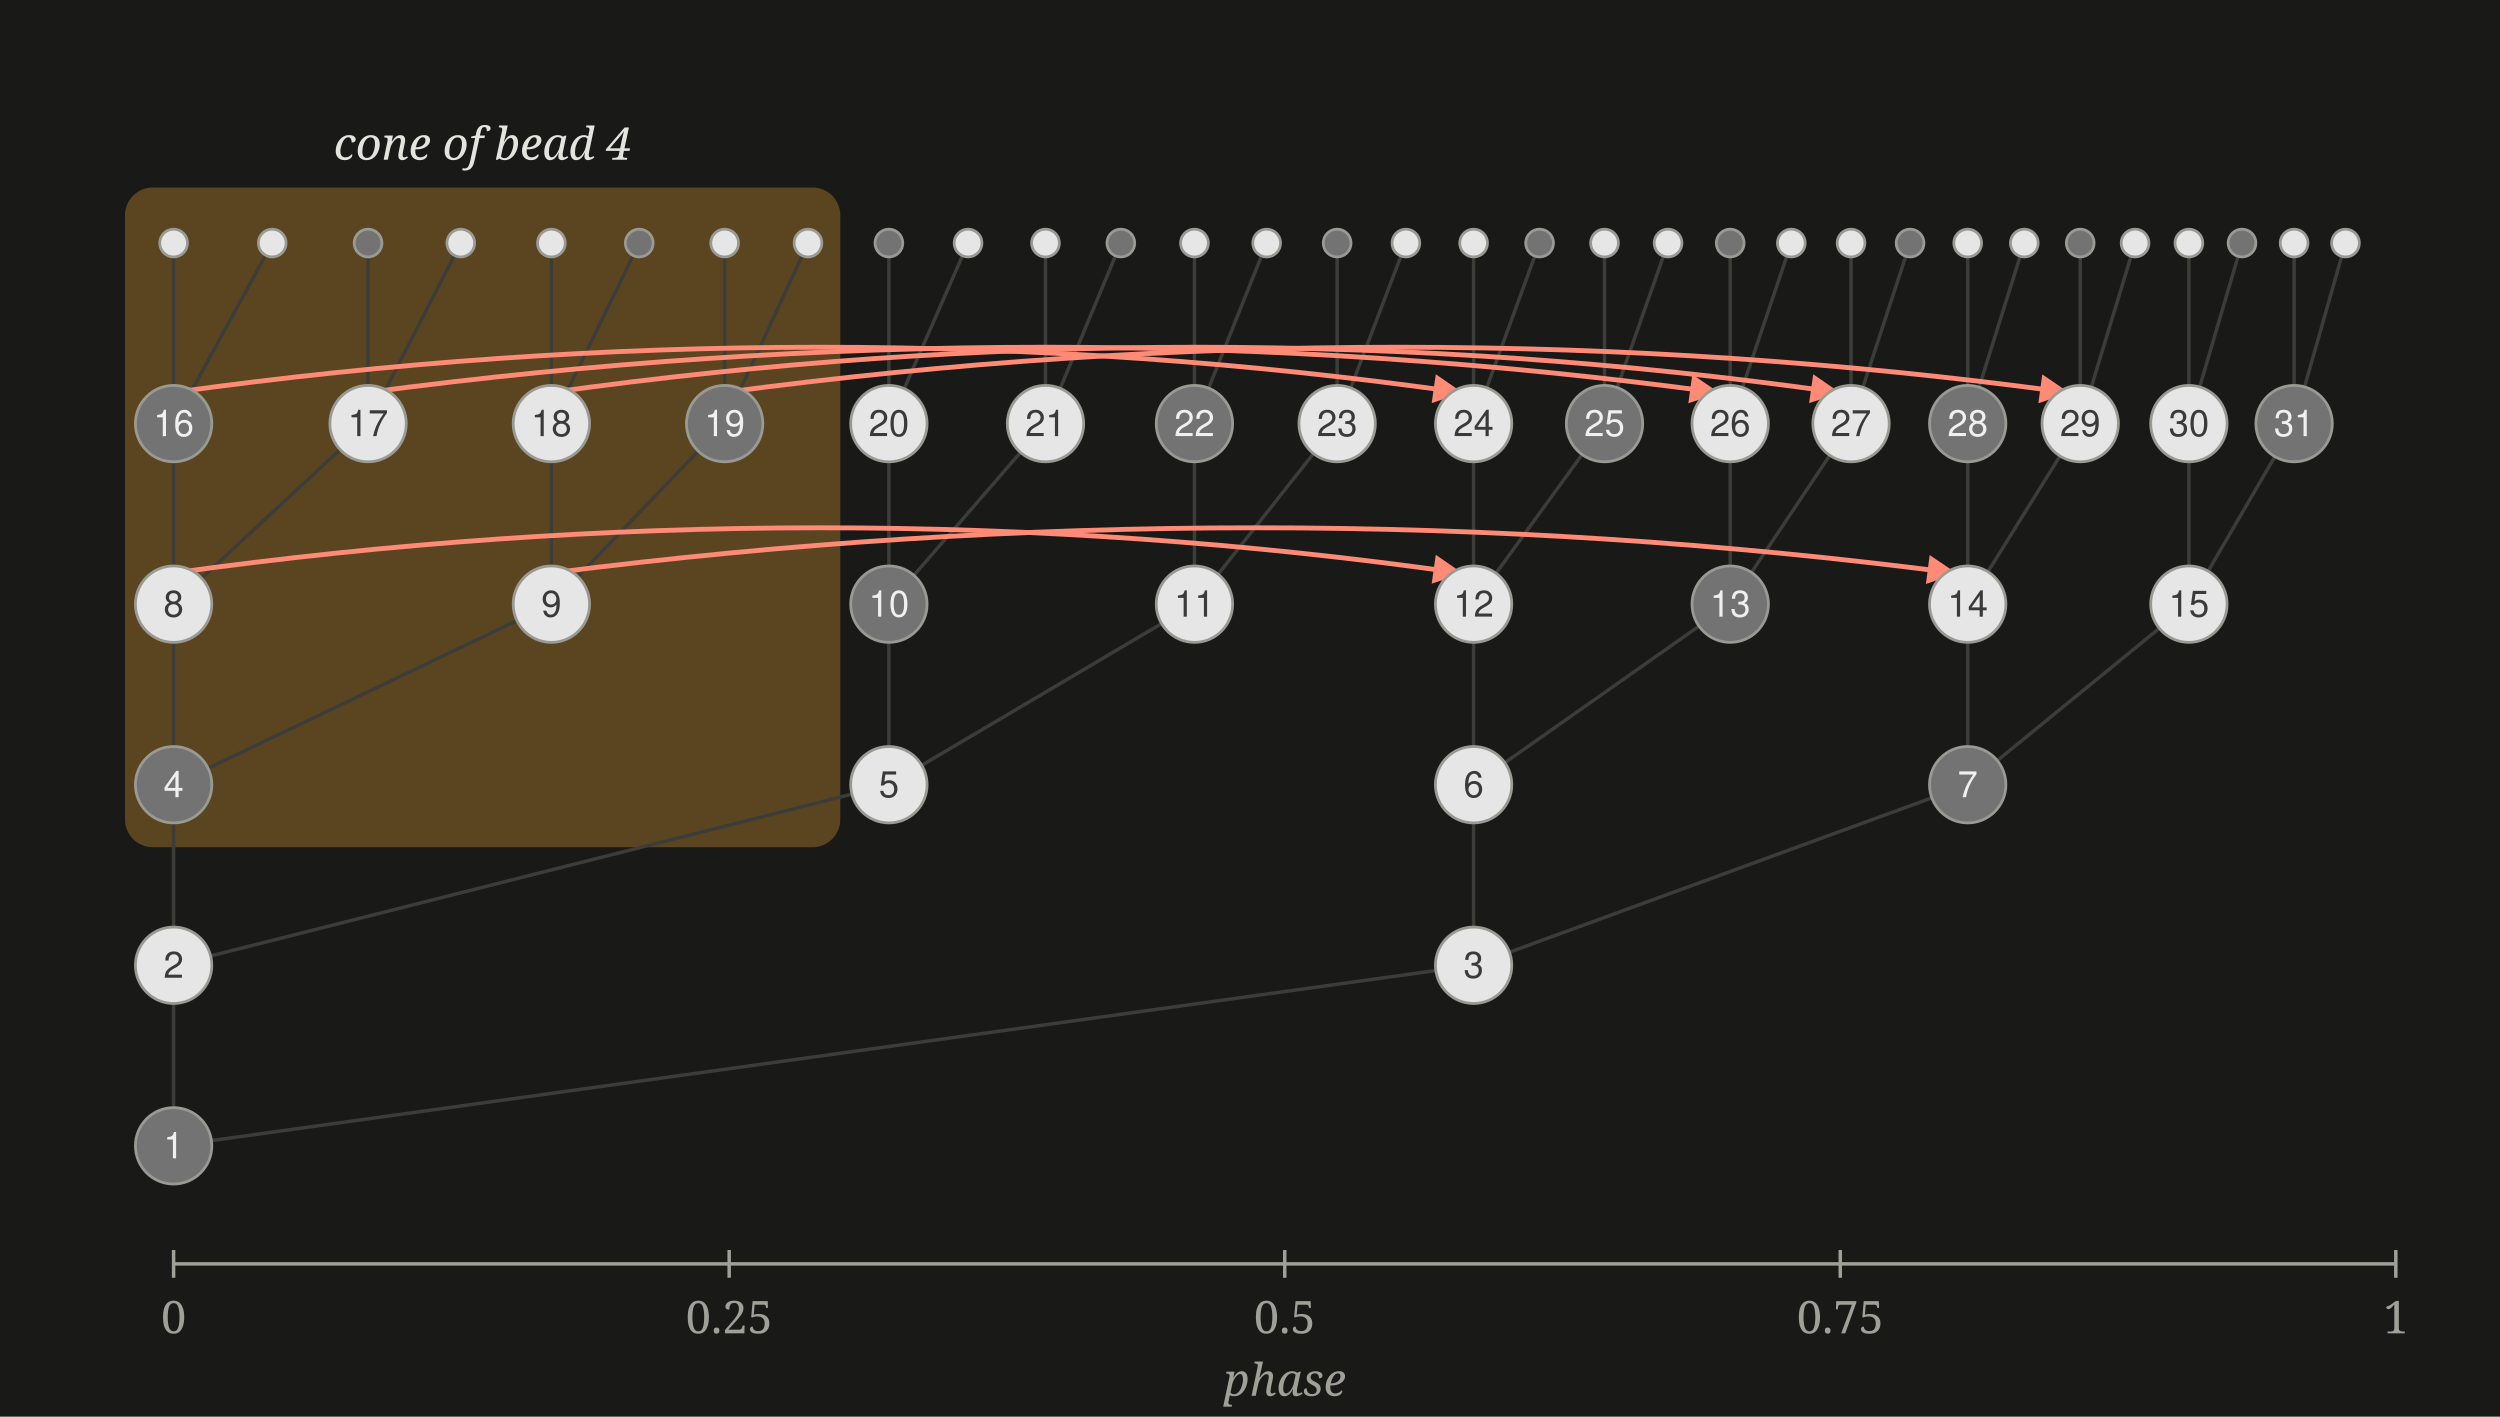
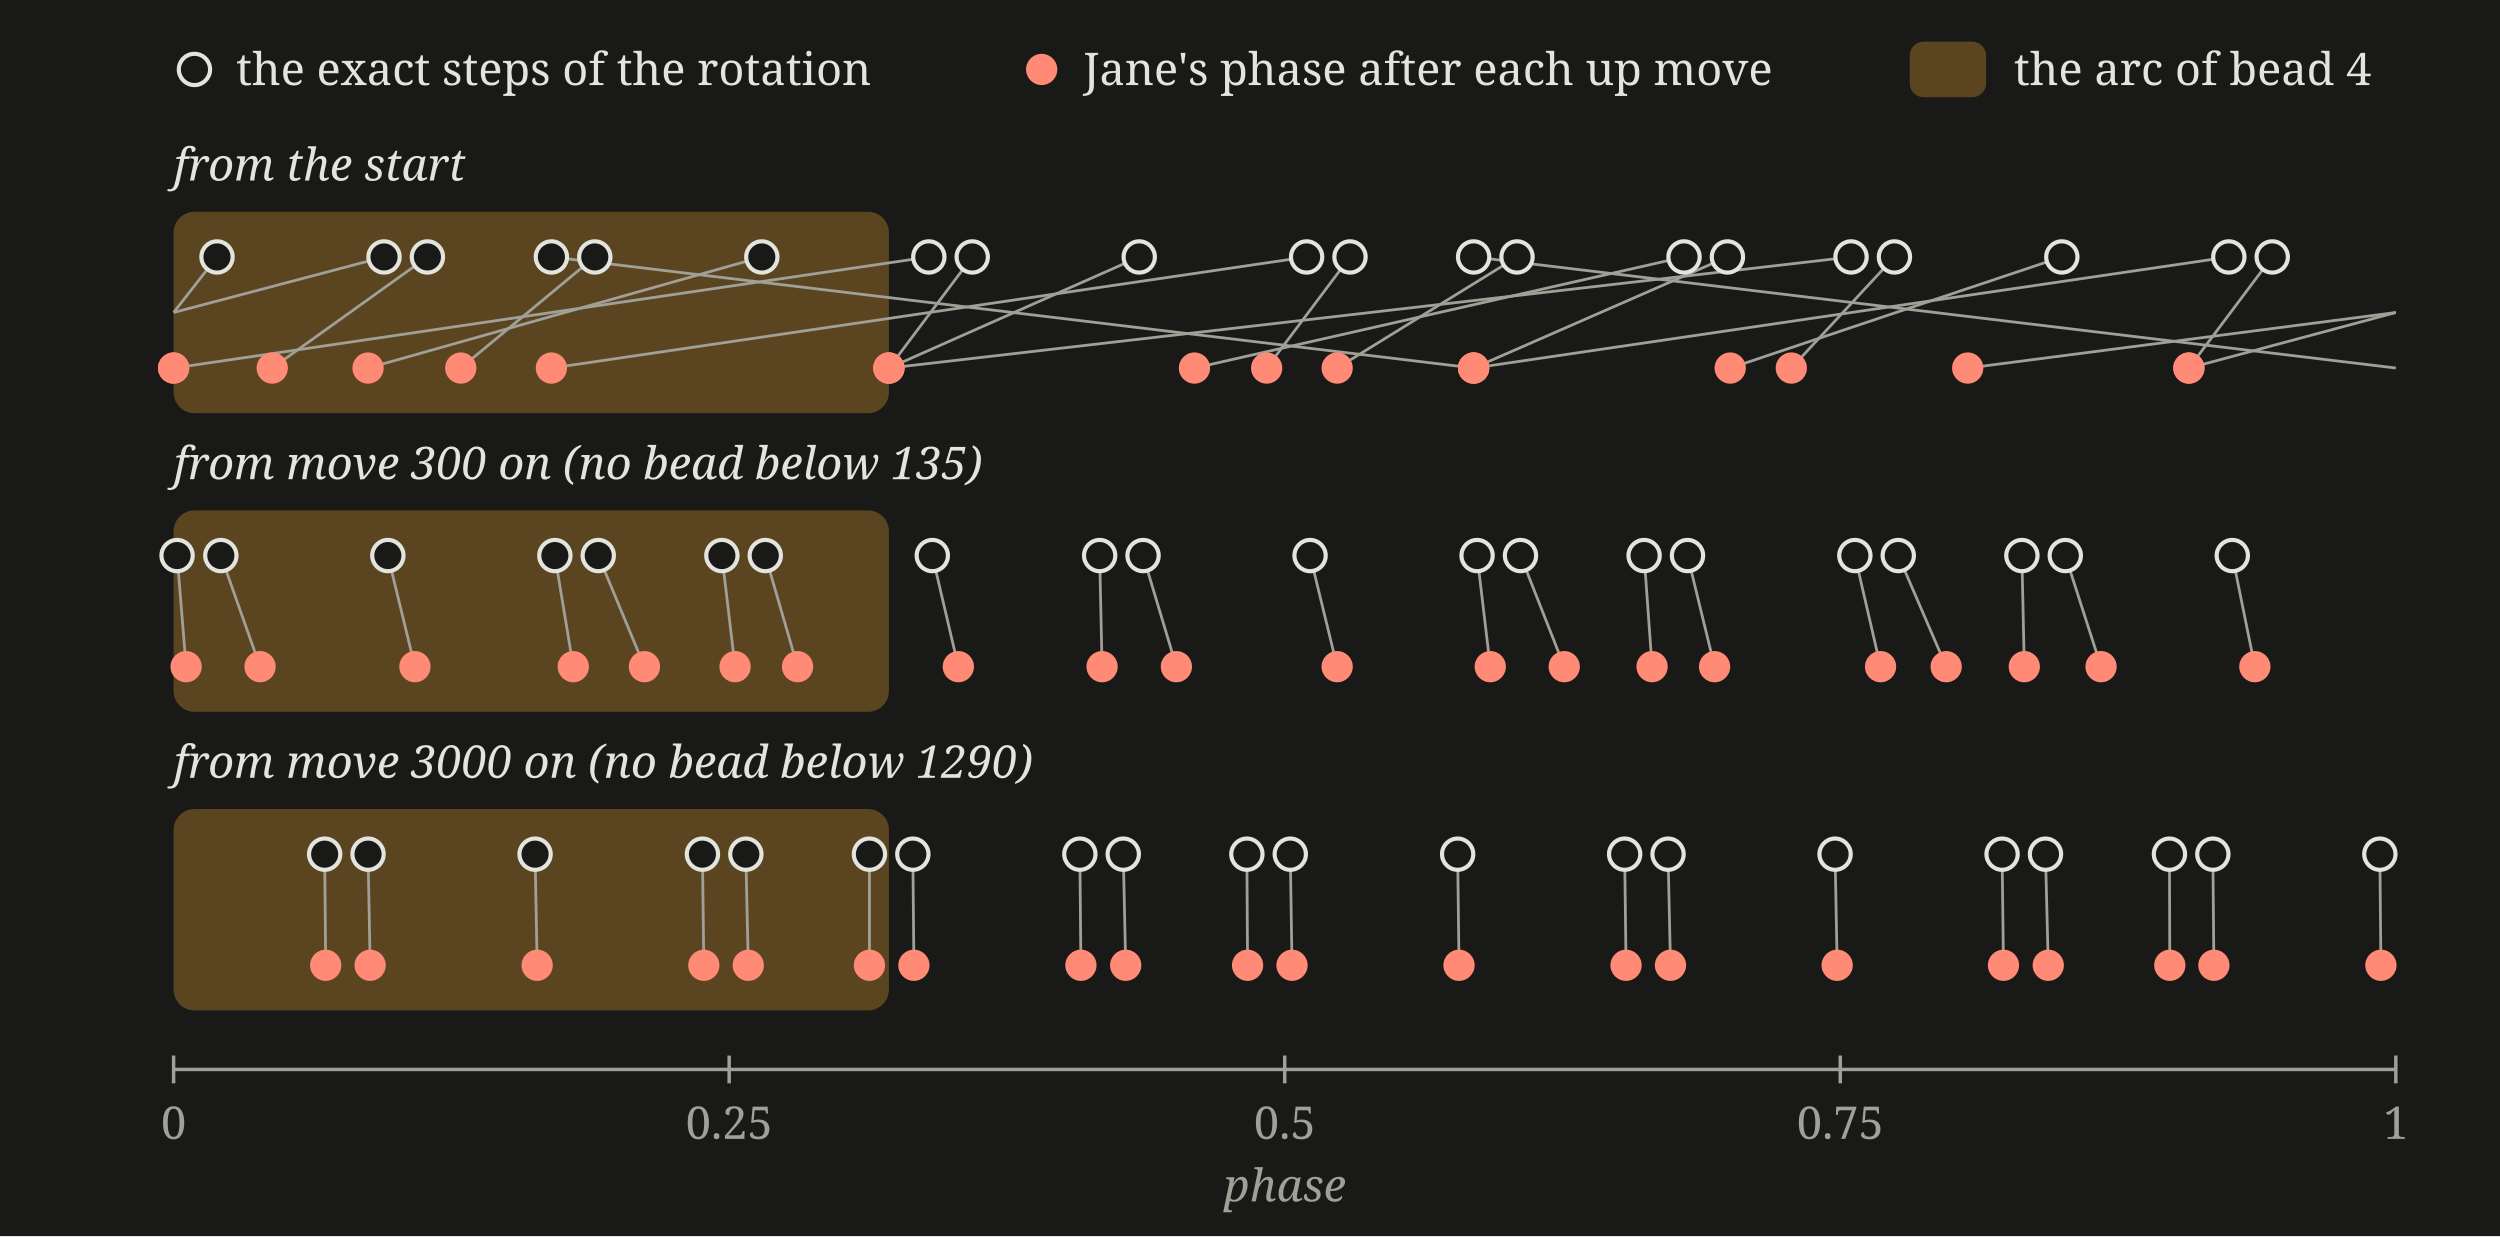
- <svg xmlns="http://www.w3.org/2000/svg" width="720" height="408" viewBox="0 0 720 408">
-   <rect width="720" height="408" fill="#191918" />
-   <rect x="36.0" y="54" width="206.0" height="190" rx="8" fill="#5a4520" />
-   <line x1="50.0" y1="278.0" x2="50.0" y2="330.0" stroke="#3c3c38" stroke-width="1" />
-   <line x1="424.4" y1="278.0" x2="50.0" y2="330.0" stroke="#3c3c38" stroke-width="1" />
-   <line x1="50.0" y1="226.0" x2="50.0" y2="278.0" stroke="#3c3c38" stroke-width="1" />
-   <line x1="256.0" y1="226.0" x2="50.0" y2="278.0" stroke="#3c3c38" stroke-width="1" />
-   <line x1="424.4" y1="226.0" x2="424.4" y2="278.0" stroke="#3c3c38" stroke-width="1" />
-   <line x1="566.7" y1="226.0" x2="424.4" y2="278.0" stroke="#3c3c38" stroke-width="1" />
-   <line x1="50.0" y1="174.0" x2="50.0" y2="226.0" stroke="#3c3c38" stroke-width="1" />
-   <line x1="158.8" y1="174.0" x2="50.0" y2="226.0" stroke="#3c3c38" stroke-width="1" />
-   <line x1="256.0" y1="174.0" x2="256.0" y2="226.0" stroke="#3c3c38" stroke-width="1" />
-   <line x1="344.0" y1="174.0" x2="256.0" y2="226.0" stroke="#3c3c38" stroke-width="1" />
-   <line x1="424.4" y1="174.0" x2="424.4" y2="226.0" stroke="#3c3c38" stroke-width="1" />
-   <line x1="498.3" y1="174.0" x2="424.4" y2="226.0" stroke="#3c3c38" stroke-width="1" />
-   <line x1="566.7" y1="174.0" x2="566.7" y2="226.0" stroke="#3c3c38" stroke-width="1" />
-   <line x1="630.4" y1="174.0" x2="566.7" y2="226.0" stroke="#3c3c38" stroke-width="1" />
-   <line x1="50.0" y1="122.0" x2="50.0" y2="174.0" stroke="#3c3c38" stroke-width="1" />
-   <line x1="106.0" y1="122.0" x2="50.0" y2="174.0" stroke="#3c3c38" stroke-width="1" />
-   <line x1="158.8" y1="122.0" x2="158.8" y2="174.0" stroke="#3c3c38" stroke-width="1" />
-   <line x1="208.7" y1="122.0" x2="158.8" y2="174.0" stroke="#3c3c38" stroke-width="1" />
-   <line x1="256.0" y1="122.0" x2="256.0" y2="174.0" stroke="#3c3c38" stroke-width="1" />
-   <line x1="301.1" y1="122.0" x2="256.0" y2="174.0" stroke="#3c3c38" stroke-width="1" />
-   <line x1="344.0" y1="122.0" x2="344.0" y2="174.0" stroke="#3c3c38" stroke-width="1" />
-   <line x1="385.1" y1="122.0" x2="344.0" y2="174.0" stroke="#3c3c38" stroke-width="1" />
-   <line x1="424.4" y1="122.0" x2="424.4" y2="174.0" stroke="#3c3c38" stroke-width="1" />
-   <line x1="462.1" y1="122.0" x2="424.4" y2="174.0" stroke="#3c3c38" stroke-width="1" />
-   <line x1="498.3" y1="122.0" x2="498.3" y2="174.0" stroke="#3c3c38" stroke-width="1" />
-   <line x1="533.1" y1="122.0" x2="498.3" y2="174.0" stroke="#3c3c38" stroke-width="1" />
-   <line x1="566.7" y1="122.0" x2="566.7" y2="174.0" stroke="#3c3c38" stroke-width="1" />
-   <line x1="599.1" y1="122.0" x2="566.7" y2="174.0" stroke="#3c3c38" stroke-width="1" />
-   <line x1="630.4" y1="122.0" x2="630.4" y2="174.0" stroke="#3c3c38" stroke-width="1" />
-   <line x1="660.7" y1="122.0" x2="630.4" y2="174.0" stroke="#3c3c38" stroke-width="1" />
-   <line x1="50.0" y1="70.0" x2="50.0" y2="122.0" stroke="#3c3c38" stroke-width="1" />
-   <line x1="78.4" y1="70.0" x2="50.0" y2="122.0" stroke="#3c3c38" stroke-width="1" />
-   <line x1="106.0" y1="70.0" x2="106.0" y2="122.0" stroke="#3c3c38" stroke-width="1" />
-   <line x1="132.7" y1="70.0" x2="106.0" y2="122.0" stroke="#3c3c38" stroke-width="1" />
-   <line x1="158.8" y1="70.0" x2="158.8" y2="122.0" stroke="#3c3c38" stroke-width="1" />
-   <line x1="184.1" y1="70.0" x2="158.8" y2="122.0" stroke="#3c3c38" stroke-width="1" />
-   <line x1="208.7" y1="70.0" x2="208.7" y2="122.0" stroke="#3c3c38" stroke-width="1" />
-   <line x1="232.7" y1="70.0" x2="208.7" y2="122.0" stroke="#3c3c38" stroke-width="1" />
-   <line x1="256.0" y1="70.0" x2="256.0" y2="122.0" stroke="#3c3c38" stroke-width="1" />
-   <line x1="278.8" y1="70.0" x2="256.0" y2="122.0" stroke="#3c3c38" stroke-width="1" />
-   <line x1="301.1" y1="70.0" x2="301.1" y2="122.0" stroke="#3c3c38" stroke-width="1" />
-   <line x1="322.8" y1="70.0" x2="301.1" y2="122.0" stroke="#3c3c38" stroke-width="1" />
-   <line x1="344.0" y1="70.0" x2="344.0" y2="122.0" stroke="#3c3c38" stroke-width="1" />
-   <line x1="364.8" y1="70.0" x2="344.0" y2="122.0" stroke="#3c3c38" stroke-width="1" />
-   <line x1="385.1" y1="70.0" x2="385.1" y2="122.0" stroke="#3c3c38" stroke-width="1" />
-   <line x1="404.9" y1="70.0" x2="385.1" y2="122.0" stroke="#3c3c38" stroke-width="1" />
-   <line x1="424.4" y1="70.0" x2="424.4" y2="122.0" stroke="#3c3c38" stroke-width="1" />
-   <line x1="443.4" y1="70.0" x2="424.4" y2="122.0" stroke="#3c3c38" stroke-width="1" />
-   <line x1="462.1" y1="70.0" x2="462.1" y2="122.0" stroke="#3c3c38" stroke-width="1" />
-   <line x1="480.4" y1="70.0" x2="462.1" y2="122.0" stroke="#3c3c38" stroke-width="1" />
-   <line x1="498.3" y1="70.0" x2="498.3" y2="122.0" stroke="#3c3c38" stroke-width="1" />
-   <line x1="515.9" y1="70.0" x2="498.3" y2="122.0" stroke="#3c3c38" stroke-width="1" />
-   <line x1="533.1" y1="70.0" x2="533.1" y2="122.0" stroke="#3c3c38" stroke-width="1" />
-   <line x1="550.1" y1="70.0" x2="533.1" y2="122.0" stroke="#3c3c38" stroke-width="1" />
-   <line x1="566.7" y1="70.0" x2="566.7" y2="122.0" stroke="#3c3c38" stroke-width="1" />
-   <line x1="583.0" y1="70.0" x2="566.7" y2="122.0" stroke="#3c3c38" stroke-width="1" />
-   <line x1="599.1" y1="70.0" x2="599.1" y2="122.0" stroke="#3c3c38" stroke-width="1" />
-   <line x1="614.9" y1="70.0" x2="599.1" y2="122.0" stroke="#3c3c38" stroke-width="1" />
-   <line x1="630.4" y1="70.0" x2="630.4" y2="122.0" stroke="#3c3c38" stroke-width="1" />
-   <line x1="645.7" y1="70.0" x2="630.4" y2="122.0" stroke="#3c3c38" stroke-width="1" />
-   <line x1="660.7" y1="70.0" x2="660.7" y2="122.0" stroke="#3c3c38" stroke-width="1" />
-   <line x1="675.5" y1="70.0" x2="660.7" y2="122.0" stroke="#3c3c38" stroke-width="1" />
-   <defs>
-     <marker id="tip" viewBox="0 0 10 10" refX="9" refY="5" markerWidth="6" markerHeight="6" orient="auto">
-       <path d="M0,0 L10,5 L0,10 z" fill="#ff8a75" />
-     </marker>
-   </defs>
-   <path d="M50.0,165.0 Q237.2,139.0 420.4,165.0" fill="none" stroke="#ff8a75" stroke-width="1.4" marker-end="url(#tip)" />
-   <path d="M158.8,165.0 Q362.7,139.0 562.7,165.0" fill="none" stroke="#ff8a75" stroke-width="1.4" marker-end="url(#tip)" />
-   <path d="M50.0,113.0 Q237.2,87.0 420.4,113.0" fill="none" stroke="#ff8a75" stroke-width="1.4" marker-end="url(#tip)" />
-   <path d="M106.0,113.0 Q302.1,87.0 494.3,113.0" fill="none" stroke="#ff8a75" stroke-width="1.4" marker-end="url(#tip)" />
-   <path d="M158.8,113.0 Q345.9,87.0 529.1,113.0" fill="none" stroke="#ff8a75" stroke-width="1.4" marker-end="url(#tip)" />
-   <path d="M208.7,113.0 Q403.9,87.0 595.1,113.0" fill="none" stroke="#ff8a75" stroke-width="1.4" marker-end="url(#tip)" />
-   <circle cx="50.0" cy="330.0" r="11" fill="#737373" stroke="#9a9a94" stroke-width="0.8" />
-   <text x="50.0" y="333.6" text-anchor="middle" font-size="10.5" font-family="Helvetica, Arial, sans-serif" fill="#f0f0f0">1</text>
-   <circle cx="50.0" cy="278.0" r="11" fill="#e6e6e6" stroke="#9a9a94" stroke-width="0.8" />
-   <text x="50.0" y="281.6" text-anchor="middle" font-size="10.5" font-family="Helvetica, Arial, sans-serif" fill="#3a3a3a">2</text>
-   <circle cx="424.4" cy="278.0" r="11" fill="#e6e6e6" stroke="#9a9a94" stroke-width="0.8" />
-   <text x="424.4" y="281.6" text-anchor="middle" font-size="10.5" font-family="Helvetica, Arial, sans-serif" fill="#3a3a3a">3</text>
-   <circle cx="50.0" cy="226.0" r="11" fill="#737373" stroke="#9a9a94" stroke-width="0.8" />
-   <text x="50.0" y="229.6" text-anchor="middle" font-size="10.5" font-family="Helvetica, Arial, sans-serif" fill="#f0f0f0">4</text>
-   <circle cx="256.0" cy="226.0" r="11" fill="#e6e6e6" stroke="#9a9a94" stroke-width="0.8" />
-   <text x="256.0" y="229.6" text-anchor="middle" font-size="10.5" font-family="Helvetica, Arial, sans-serif" fill="#3a3a3a">5</text>
-   <circle cx="424.4" cy="226.0" r="11" fill="#e6e6e6" stroke="#9a9a94" stroke-width="0.8" />
-   <text x="424.4" y="229.6" text-anchor="middle" font-size="10.5" font-family="Helvetica, Arial, sans-serif" fill="#3a3a3a">6</text>
-   <circle cx="566.7" cy="226.0" r="11" fill="#737373" stroke="#9a9a94" stroke-width="0.8" />
-   <text x="566.7" y="229.6" text-anchor="middle" font-size="10.5" font-family="Helvetica, Arial, sans-serif" fill="#f0f0f0">7</text>
-   <circle cx="50.0" cy="174.0" r="11" fill="#e6e6e6" stroke="#9a9a94" stroke-width="0.8" />
-   <text x="50.0" y="177.6" text-anchor="middle" font-size="10.5" font-family="Helvetica, Arial, sans-serif" fill="#3a3a3a">8</text>
-   <circle cx="158.8" cy="174.0" r="11" fill="#e6e6e6" stroke="#9a9a94" stroke-width="0.8" />
-   <text x="158.8" y="177.6" text-anchor="middle" font-size="10.5" font-family="Helvetica, Arial, sans-serif" fill="#3a3a3a">9</text>
-   <circle cx="256.0" cy="174.0" r="11" fill="#737373" stroke="#9a9a94" stroke-width="0.8" />
-   <text x="256.0" y="177.6" text-anchor="middle" font-size="10.5" font-family="Helvetica, Arial, sans-serif" fill="#f0f0f0">10</text>
-   <circle cx="344.0" cy="174.0" r="11" fill="#e6e6e6" stroke="#9a9a94" stroke-width="0.8" />
-   <text x="344.0" y="177.6" text-anchor="middle" font-size="10.5" font-family="Helvetica, Arial, sans-serif" fill="#3a3a3a">11</text>
-   <circle cx="424.4" cy="174.0" r="11" fill="#e6e6e6" stroke="#9a9a94" stroke-width="0.8" />
-   <text x="424.4" y="177.6" text-anchor="middle" font-size="10.5" font-family="Helvetica, Arial, sans-serif" fill="#3a3a3a">12</text>
-   <circle cx="498.3" cy="174.0" r="11" fill="#737373" stroke="#9a9a94" stroke-width="0.8" />
-   <text x="498.3" y="177.6" text-anchor="middle" font-size="10.5" font-family="Helvetica, Arial, sans-serif" fill="#f0f0f0">13</text>
-   <circle cx="566.7" cy="174.0" r="11" fill="#e6e6e6" stroke="#9a9a94" stroke-width="0.8" />
-   <text x="566.7" y="177.6" text-anchor="middle" font-size="10.5" font-family="Helvetica, Arial, sans-serif" fill="#3a3a3a">14</text>
-   <circle cx="630.4" cy="174.0" r="11" fill="#e6e6e6" stroke="#9a9a94" stroke-width="0.8" />
-   <text x="630.4" y="177.6" text-anchor="middle" font-size="10.5" font-family="Helvetica, Arial, sans-serif" fill="#3a3a3a">15</text>
-   <circle cx="50.0" cy="122.0" r="11" fill="#737373" stroke="#9a9a94" stroke-width="0.8" />
-   <text x="50.0" y="125.6" text-anchor="middle" font-size="10.5" font-family="Helvetica, Arial, sans-serif" fill="#f0f0f0">16</text>
-   <circle cx="106.0" cy="122.0" r="11" fill="#e6e6e6" stroke="#9a9a94" stroke-width="0.8" />
-   <text x="106.0" y="125.6" text-anchor="middle" font-size="10.5" font-family="Helvetica, Arial, sans-serif" fill="#3a3a3a">17</text>
-   <circle cx="158.8" cy="122.0" r="11" fill="#e6e6e6" stroke="#9a9a94" stroke-width="0.8" />
-   <text x="158.8" y="125.6" text-anchor="middle" font-size="10.5" font-family="Helvetica, Arial, sans-serif" fill="#3a3a3a">18</text>
-   <circle cx="208.7" cy="122.0" r="11" fill="#737373" stroke="#9a9a94" stroke-width="0.8" />
-   <text x="208.7" y="125.6" text-anchor="middle" font-size="10.5" font-family="Helvetica, Arial, sans-serif" fill="#f0f0f0">19</text>
-   <circle cx="256.0" cy="122.0" r="11" fill="#e6e6e6" stroke="#9a9a94" stroke-width="0.8" />
-   <text x="256.0" y="125.6" text-anchor="middle" font-size="10.5" font-family="Helvetica, Arial, sans-serif" fill="#3a3a3a">20</text>
-   <circle cx="301.1" cy="122.0" r="11" fill="#e6e6e6" stroke="#9a9a94" stroke-width="0.8" />
-   <text x="301.1" y="125.6" text-anchor="middle" font-size="10.5" font-family="Helvetica, Arial, sans-serif" fill="#3a3a3a">21</text>
-   <circle cx="344.0" cy="122.0" r="11" fill="#737373" stroke="#9a9a94" stroke-width="0.8" />
-   <text x="344.0" y="125.6" text-anchor="middle" font-size="10.5" font-family="Helvetica, Arial, sans-serif" fill="#f0f0f0">22</text>
-   <circle cx="385.1" cy="122.0" r="11" fill="#e6e6e6" stroke="#9a9a94" stroke-width="0.8" />
-   <text x="385.1" y="125.6" text-anchor="middle" font-size="10.5" font-family="Helvetica, Arial, sans-serif" fill="#3a3a3a">23</text>
-   <circle cx="424.4" cy="122.0" r="11" fill="#e6e6e6" stroke="#9a9a94" stroke-width="0.8" />
-   <text x="424.4" y="125.6" text-anchor="middle" font-size="10.5" font-family="Helvetica, Arial, sans-serif" fill="#3a3a3a">24</text>
-   <circle cx="462.1" cy="122.0" r="11" fill="#737373" stroke="#9a9a94" stroke-width="0.8" />
-   <text x="462.1" y="125.6" text-anchor="middle" font-size="10.5" font-family="Helvetica, Arial, sans-serif" fill="#f0f0f0">25</text>
-   <circle cx="498.3" cy="122.0" r="11" fill="#e6e6e6" stroke="#9a9a94" stroke-width="0.8" />
-   <text x="498.3" y="125.6" text-anchor="middle" font-size="10.5" font-family="Helvetica, Arial, sans-serif" fill="#3a3a3a">26</text>
-   <circle cx="533.1" cy="122.0" r="11" fill="#e6e6e6" stroke="#9a9a94" stroke-width="0.8" />
-   <text x="533.1" y="125.6" text-anchor="middle" font-size="10.5" font-family="Helvetica, Arial, sans-serif" fill="#3a3a3a">27</text>
-   <circle cx="566.7" cy="122.0" r="11" fill="#737373" stroke="#9a9a94" stroke-width="0.8" />
-   <text x="566.7" y="125.6" text-anchor="middle" font-size="10.5" font-family="Helvetica, Arial, sans-serif" fill="#f0f0f0">28</text>
-   <circle cx="599.1" cy="122.0" r="11" fill="#e6e6e6" stroke="#9a9a94" stroke-width="0.8" />
-   <text x="599.1" y="125.6" text-anchor="middle" font-size="10.5" font-family="Helvetica, Arial, sans-serif" fill="#3a3a3a">29</text>
-   <circle cx="630.4" cy="122.0" r="11" fill="#e6e6e6" stroke="#9a9a94" stroke-width="0.8" />
-   <text x="630.4" y="125.6" text-anchor="middle" font-size="10.5" font-family="Helvetica, Arial, sans-serif" fill="#3a3a3a">30</text>
-   <circle cx="660.7" cy="122.0" r="11" fill="#737373" stroke="#9a9a94" stroke-width="0.8" />
-   <text x="660.7" y="125.6" text-anchor="middle" font-size="10.5" font-family="Helvetica, Arial, sans-serif" fill="#f0f0f0">31</text>
-   <circle cx="50.0" cy="70.0" r="4" fill="#e6e6e6" stroke="#9a9a94" stroke-width="0.8" />
-   <circle cx="78.4" cy="70.0" r="4" fill="#e6e6e6" stroke="#9a9a94" stroke-width="0.8" />
-   <circle cx="106.0" cy="70.0" r="4" fill="#737373" stroke="#9a9a94" stroke-width="0.8" />
-   <circle cx="132.7" cy="70.0" r="4" fill="#e6e6e6" stroke="#9a9a94" stroke-width="0.8" />
-   <circle cx="158.8" cy="70.0" r="4" fill="#e6e6e6" stroke="#9a9a94" stroke-width="0.8" />
-   <circle cx="184.1" cy="70.0" r="4" fill="#737373" stroke="#9a9a94" stroke-width="0.8" />
-   <circle cx="208.7" cy="70.0" r="4" fill="#e6e6e6" stroke="#9a9a94" stroke-width="0.8" />
-   <circle cx="232.7" cy="70.0" r="4" fill="#e6e6e6" stroke="#9a9a94" stroke-width="0.8" />
-   <circle cx="256.0" cy="70.0" r="4" fill="#737373" stroke="#9a9a94" stroke-width="0.8" />
-   <circle cx="278.8" cy="70.0" r="4" fill="#e6e6e6" stroke="#9a9a94" stroke-width="0.8" />
-   <circle cx="301.1" cy="70.0" r="4" fill="#e6e6e6" stroke="#9a9a94" stroke-width="0.8" />
-   <circle cx="322.8" cy="70.0" r="4" fill="#737373" stroke="#9a9a94" stroke-width="0.8" />
-   <circle cx="344.0" cy="70.0" r="4" fill="#e6e6e6" stroke="#9a9a94" stroke-width="0.8" />
-   <circle cx="364.8" cy="70.0" r="4" fill="#e6e6e6" stroke="#9a9a94" stroke-width="0.8" />
-   <circle cx="385.1" cy="70.0" r="4" fill="#737373" stroke="#9a9a94" stroke-width="0.8" />
-   <circle cx="404.9" cy="70.0" r="4" fill="#e6e6e6" stroke="#9a9a94" stroke-width="0.8" />
-   <circle cx="424.4" cy="70.0" r="4" fill="#e6e6e6" stroke="#9a9a94" stroke-width="0.8" />
-   <circle cx="443.4" cy="70.0" r="4" fill="#737373" stroke="#9a9a94" stroke-width="0.8" />
-   <circle cx="462.1" cy="70.0" r="4" fill="#e6e6e6" stroke="#9a9a94" stroke-width="0.8" />
-   <circle cx="480.4" cy="70.0" r="4" fill="#e6e6e6" stroke="#9a9a94" stroke-width="0.8" />
-   <circle cx="498.3" cy="70.0" r="4" fill="#737373" stroke="#9a9a94" stroke-width="0.8" />
-   <circle cx="515.9" cy="70.0" r="4" fill="#e6e6e6" stroke="#9a9a94" stroke-width="0.8" />
-   <circle cx="533.1" cy="70.0" r="4" fill="#e6e6e6" stroke="#9a9a94" stroke-width="0.8" />
-   <circle cx="550.1" cy="70.0" r="4" fill="#737373" stroke="#9a9a94" stroke-width="0.8" />
-   <circle cx="566.7" cy="70.0" r="4" fill="#e6e6e6" stroke="#9a9a94" stroke-width="0.8" />
-   <circle cx="583.0" cy="70.0" r="4" fill="#e6e6e6" stroke="#9a9a94" stroke-width="0.8" />
-   <circle cx="599.1" cy="70.0" r="4" fill="#737373" stroke="#9a9a94" stroke-width="0.8" />
-   <circle cx="614.9" cy="70.0" r="4" fill="#e6e6e6" stroke="#9a9a94" stroke-width="0.8" />
-   <circle cx="630.4" cy="70.0" r="4" fill="#e6e6e6" stroke="#9a9a94" stroke-width="0.8" />
-   <circle cx="645.7" cy="70.0" r="4" fill="#737373" stroke="#9a9a94" stroke-width="0.8" />
-   <circle cx="660.7" cy="70.0" r="4" fill="#e6e6e6" stroke="#9a9a94" stroke-width="0.8" />
-   <circle cx="675.5" cy="70.0" r="4" fill="#e6e6e6" stroke="#9a9a94" stroke-width="0.8" />
-   <line x1="50" y1="364" x2="690" y2="364" stroke="#a0a098" stroke-width="1" />
-   <line x1="50.0" y1="360" x2="50.0" y2="368" stroke="#a0a098" stroke-width="1" />
-   <text x="50.0" y="384" text-anchor="middle" font-size="13" font-family="Charter, Georgia, serif" fill="#a0a098">0</text>
-   <line x1="210.0" y1="360" x2="210.0" y2="368" stroke="#a0a098" stroke-width="1" />
-   <text x="210.0" y="384" text-anchor="middle" font-size="13" font-family="Charter, Georgia, serif" fill="#a0a098">0.25</text>
-   <line x1="370.0" y1="360" x2="370.0" y2="368" stroke="#a0a098" stroke-width="1" />
-   <text x="370.0" y="384" text-anchor="middle" font-size="13" font-family="Charter, Georgia, serif" fill="#a0a098">0.5</text>
-   <line x1="530.0" y1="360" x2="530.0" y2="368" stroke="#a0a098" stroke-width="1" />
-   <text x="530.0" y="384" text-anchor="middle" font-size="13" font-family="Charter, Georgia, serif" fill="#a0a098">0.75</text>
-   <line x1="690.0" y1="360" x2="690.0" y2="368" stroke="#a0a098" stroke-width="1" />
-   <text x="690.0" y="384" text-anchor="middle" font-size="13" font-family="Charter, Georgia, serif" fill="#a0a098">1</text>
-   <text x="370.0" y="402" text-anchor="middle" font-size="13" font-family="Charter, Georgia, serif" font-style="italic" fill="#a0a098">phase</text>
-   <text x="139.0" y="46" text-anchor="middle" font-size="13" font-family="Charter, Georgia, serif" font-style="italic" fill="#e4e4de">cone of bead 4</text>
+ <svg xmlns="http://www.w3.org/2000/svg" width="720" height="356" viewBox="0 0 720 356">
+   <rect width="720" height="356" fill="#191918" />
+   <circle cx="56" cy="20" r="4.5" fill="none" stroke="#e4e4de" stroke-width="1.2" />
+   <text x="68" y="24.5" font-size="13" font-family="Charter, Georgia, serif" fill="#e4e4de">the exact steps of the rotation</text>
+   <circle cx="300" cy="20" r="4.5" fill="#ff8a75" />
+   <text x="312" y="24.5" font-size="13" font-family="Charter, Georgia, serif" fill="#e4e4de">Jane's phase after each up move</text>
+   <rect x="550" y="12" width="22" height="16" rx="4" fill="#5a4520" />
+   <text x="580" y="24.5" font-size="13" font-family="Charter, Georgia, serif" fill="#e4e4de">the arc of bead 4</text>
+   <rect x="50.0" y="61" width="206.0" height="58" rx="6" fill="#5a4520" />
+   <text x="50" y="52" font-size="13" font-family="Charter, Georgia, serif" font-style="italic" fill="#e4e4de">from the start</text>
+   <line x1="424.4" y1="74.0" x2="690.0" y2="106.0" stroke="#a0a098" stroke-width="0.8" />
+   <line x1="158.8" y1="74.0" x2="424.4" y2="106.0" stroke="#a0a098" stroke-width="0.8" />
+   <line x1="533.1" y1="74.0" x2="256.0" y2="106.0" stroke="#a0a098" stroke-width="0.8" />
+   <line x1="267.5" y1="74.0" x2="50.0" y2="106.0" stroke="#a0a098" stroke-width="0.8" />
+   <line x1="641.9" y1="74.0" x2="424.4" y2="106.0" stroke="#a0a098" stroke-width="0.8" />
+   <line x1="376.3" y1="74.0" x2="158.8" y2="106.0" stroke="#a0a098" stroke-width="0.8" />
+   <line x1="110.6" y1="74.0" x2="50.0" y2="90.0" stroke="#a0a098" stroke-width="0.8" />
+   <line x1="690.0" y1="90.0" x2="566.7" y2="106.0" stroke="#a0a098" stroke-width="0.8" />
+   <line x1="485.0" y1="74.0" x2="344.0" y2="106.0" stroke="#a0a098" stroke-width="0.8" />
+   <line x1="219.4" y1="74.0" x2="106.0" y2="106.0" stroke="#a0a098" stroke-width="0.8" />
+   <line x1="593.8" y1="74.0" x2="498.3" y2="106.0" stroke="#a0a098" stroke-width="0.8" />
+   <line x1="328.1" y1="74.0" x2="256.0" y2="106.0" stroke="#a0a098" stroke-width="0.8" />
+   <line x1="62.5" y1="74.0" x2="50.0" y2="90.0" stroke="#a0a098" stroke-width="0.8" />
+   <line x1="690.0" y1="90.0" x2="630.4" y2="106.0" stroke="#a0a098" stroke-width="0.8" />
+   <line x1="436.9" y1="74.0" x2="385.1" y2="106.0" stroke="#a0a098" stroke-width="0.8" />
+   <line x1="171.3" y1="74.0" x2="132.7" y2="106.0" stroke="#a0a098" stroke-width="0.8" />
+   <line x1="545.6" y1="74.0" x2="515.9" y2="106.0" stroke="#a0a098" stroke-width="0.8" />
+   <line x1="280.0" y1="74.0" x2="256.0" y2="106.0" stroke="#a0a098" stroke-width="0.8" />
+   <line x1="654.4" y1="74.0" x2="630.4" y2="106.0" stroke="#a0a098" stroke-width="0.8" />
+   <line x1="388.8" y1="74.0" x2="364.8" y2="106.0" stroke="#a0a098" stroke-width="0.8" />
+   <line x1="123.1" y1="74.0" x2="78.4" y2="106.0" stroke="#a0a098" stroke-width="0.8" />
+   <line x1="497.5" y1="74.0" x2="424.4" y2="106.0" stroke="#a0a098" stroke-width="0.8" />
+   <circle cx="424.4" cy="74" r="4.5" fill="#191918" stroke="#e4e4de" stroke-width="1.2" />
+   <circle cx="158.8" cy="74" r="4.5" fill="#191918" stroke="#e4e4de" stroke-width="1.2" />
+   <circle cx="533.1" cy="74" r="4.5" fill="#191918" stroke="#e4e4de" stroke-width="1.2" />
+   <circle cx="267.5" cy="74" r="4.5" fill="#191918" stroke="#e4e4de" stroke-width="1.2" />
+   <circle cx="641.9" cy="74" r="4.5" fill="#191918" stroke="#e4e4de" stroke-width="1.2" />
+   <circle cx="376.3" cy="74" r="4.5" fill="#191918" stroke="#e4e4de" stroke-width="1.2" />
+   <circle cx="110.6" cy="74" r="4.5" fill="#191918" stroke="#e4e4de" stroke-width="1.2" />
+   <circle cx="485.0" cy="74" r="4.5" fill="#191918" stroke="#e4e4de" stroke-width="1.2" />
+   <circle cx="219.4" cy="74" r="4.5" fill="#191918" stroke="#e4e4de" stroke-width="1.2" />
+   <circle cx="593.8" cy="74" r="4.5" fill="#191918" stroke="#e4e4de" stroke-width="1.2" />
+   <circle cx="328.1" cy="74" r="4.5" fill="#191918" stroke="#e4e4de" stroke-width="1.2" />
+   <circle cx="62.5" cy="74" r="4.5" fill="#191918" stroke="#e4e4de" stroke-width="1.2" />
+   <circle cx="436.9" cy="74" r="4.5" fill="#191918" stroke="#e4e4de" stroke-width="1.2" />
+   <circle cx="171.3" cy="74" r="4.5" fill="#191918" stroke="#e4e4de" stroke-width="1.2" />
+   <circle cx="545.6" cy="74" r="4.5" fill="#191918" stroke="#e4e4de" stroke-width="1.2" />
+   <circle cx="280.0" cy="74" r="4.5" fill="#191918" stroke="#e4e4de" stroke-width="1.2" />
+   <circle cx="654.4" cy="74" r="4.5" fill="#191918" stroke="#e4e4de" stroke-width="1.2" />
+   <circle cx="388.8" cy="74" r="4.5" fill="#191918" stroke="#e4e4de" stroke-width="1.2" />
+   <circle cx="123.1" cy="74" r="4.5" fill="#191918" stroke="#e4e4de" stroke-width="1.2" />
+   <circle cx="497.5" cy="74" r="4.5" fill="#191918" stroke="#e4e4de" stroke-width="1.2" />
+   <circle cx="50.0" cy="106" r="4.5" fill="#ff8a75" />
+   <circle cx="424.4" cy="106" r="4.5" fill="#ff8a75" />
+   <circle cx="256.0" cy="106" r="4.5" fill="#ff8a75" />
+   <circle cx="50.0" cy="106" r="4.5" fill="#ff8a75" />
+   <circle cx="424.4" cy="106" r="4.5" fill="#ff8a75" />
+   <circle cx="158.8" cy="106" r="4.5" fill="#ff8a75" />
+   <circle cx="566.7" cy="106" r="4.5" fill="#ff8a75" />
+   <circle cx="344.0" cy="106" r="4.5" fill="#ff8a75" />
+   <circle cx="106.0" cy="106" r="4.5" fill="#ff8a75" />
+   <circle cx="498.3" cy="106" r="4.5" fill="#ff8a75" />
+   <circle cx="256.0" cy="106" r="4.5" fill="#ff8a75" />
+   <circle cx="630.4" cy="106" r="4.5" fill="#ff8a75" />
+   <circle cx="385.1" cy="106" r="4.5" fill="#ff8a75" />
+   <circle cx="132.7" cy="106" r="4.5" fill="#ff8a75" />
+   <circle cx="515.9" cy="106" r="4.5" fill="#ff8a75" />
+   <circle cx="256.0" cy="106" r="4.5" fill="#ff8a75" />
+   <circle cx="630.4" cy="106" r="4.5" fill="#ff8a75" />
+   <circle cx="364.8" cy="106" r="4.5" fill="#ff8a75" />
+   <circle cx="78.4" cy="106" r="4.5" fill="#ff8a75" />
+   <circle cx="424.4" cy="106" r="4.5" fill="#ff8a75" />
+   <rect x="50.0" y="147" width="206.0" height="58" rx="6" fill="#5a4520" />
+   <text x="50" y="138" font-size="13" font-family="Charter, Georgia, serif" font-style="italic" fill="#e4e4de">from move 300 on (no bead below 135)</text>
+   <line x1="473.5" y1="160.0" x2="475.8" y2="192.0" stroke="#a0a098" stroke-width="0.8" />
+   <line x1="207.9" y1="160.0" x2="211.7" y2="192.0" stroke="#a0a098" stroke-width="0.8" />
+   <line x1="582.3" y1="160.0" x2="583.0" y2="192.0" stroke="#a0a098" stroke-width="0.8" />
+   <line x1="316.7" y1="160.0" x2="317.4" y2="192.0" stroke="#a0a098" stroke-width="0.8" />
+   <line x1="51.0" y1="160.0" x2="53.6" y2="192.0" stroke="#a0a098" stroke-width="0.8" />
+   <line x1="425.4" y1="160.0" x2="429.2" y2="192.0" stroke="#a0a098" stroke-width="0.8" />
+   <line x1="159.8" y1="160.0" x2="165.1" y2="192.0" stroke="#a0a098" stroke-width="0.8" />
+   <line x1="534.2" y1="160.0" x2="541.6" y2="192.0" stroke="#a0a098" stroke-width="0.8" />
+   <line x1="268.5" y1="160.0" x2="276.0" y2="192.0" stroke="#a0a098" stroke-width="0.8" />
+   <line x1="642.9" y1="160.0" x2="649.4" y2="192.0" stroke="#a0a098" stroke-width="0.8" />
+   <line x1="377.3" y1="160.0" x2="385.1" y2="192.0" stroke="#a0a098" stroke-width="0.8" />
+   <line x1="111.7" y1="160.0" x2="119.5" y2="192.0" stroke="#a0a098" stroke-width="0.8" />
+   <line x1="486.0" y1="160.0" x2="493.8" y2="192.0" stroke="#a0a098" stroke-width="0.8" />
+   <line x1="220.4" y1="160.0" x2="229.7" y2="192.0" stroke="#a0a098" stroke-width="0.8" />
+   <line x1="594.8" y1="160.0" x2="605.1" y2="192.0" stroke="#a0a098" stroke-width="0.8" />
+   <line x1="329.2" y1="160.0" x2="338.8" y2="192.0" stroke="#a0a098" stroke-width="0.8" />
+   <line x1="63.6" y1="160.0" x2="74.9" y2="192.0" stroke="#a0a098" stroke-width="0.8" />
+   <line x1="437.9" y1="160.0" x2="450.5" y2="192.0" stroke="#a0a098" stroke-width="0.8" />
+   <line x1="172.3" y1="160.0" x2="185.6" y2="192.0" stroke="#a0a098" stroke-width="0.8" />
+   <line x1="546.7" y1="160.0" x2="560.5" y2="192.0" stroke="#a0a098" stroke-width="0.8" />
+   <circle cx="473.5" cy="160" r="4.5" fill="#191918" stroke="#e4e4de" stroke-width="1.2" />
+   <circle cx="207.9" cy="160" r="4.5" fill="#191918" stroke="#e4e4de" stroke-width="1.2" />
+   <circle cx="582.3" cy="160" r="4.5" fill="#191918" stroke="#e4e4de" stroke-width="1.2" />
+   <circle cx="316.7" cy="160" r="4.5" fill="#191918" stroke="#e4e4de" stroke-width="1.2" />
+   <circle cx="51.0" cy="160" r="4.5" fill="#191918" stroke="#e4e4de" stroke-width="1.2" />
+   <circle cx="425.4" cy="160" r="4.5" fill="#191918" stroke="#e4e4de" stroke-width="1.2" />
+   <circle cx="159.8" cy="160" r="4.5" fill="#191918" stroke="#e4e4de" stroke-width="1.2" />
+   <circle cx="534.2" cy="160" r="4.5" fill="#191918" stroke="#e4e4de" stroke-width="1.2" />
+   <circle cx="268.5" cy="160" r="4.5" fill="#191918" stroke="#e4e4de" stroke-width="1.2" />
+   <circle cx="642.9" cy="160" r="4.5" fill="#191918" stroke="#e4e4de" stroke-width="1.2" />
+   <circle cx="377.3" cy="160" r="4.5" fill="#191918" stroke="#e4e4de" stroke-width="1.2" />
+   <circle cx="111.7" cy="160" r="4.5" fill="#191918" stroke="#e4e4de" stroke-width="1.2" />
+   <circle cx="486.0" cy="160" r="4.5" fill="#191918" stroke="#e4e4de" stroke-width="1.2" />
+   <circle cx="220.4" cy="160" r="4.5" fill="#191918" stroke="#e4e4de" stroke-width="1.2" />
+   <circle cx="594.8" cy="160" r="4.5" fill="#191918" stroke="#e4e4de" stroke-width="1.2" />
+   <circle cx="329.2" cy="160" r="4.5" fill="#191918" stroke="#e4e4de" stroke-width="1.2" />
+   <circle cx="63.6" cy="160" r="4.5" fill="#191918" stroke="#e4e4de" stroke-width="1.2" />
+   <circle cx="437.9" cy="160" r="4.5" fill="#191918" stroke="#e4e4de" stroke-width="1.2" />
+   <circle cx="172.3" cy="160" r="4.5" fill="#191918" stroke="#e4e4de" stroke-width="1.2" />
+   <circle cx="546.7" cy="160" r="4.5" fill="#191918" stroke="#e4e4de" stroke-width="1.2" />
+   <circle cx="475.8" cy="192" r="4.5" fill="#ff8a75" />
+   <circle cx="211.7" cy="192" r="4.5" fill="#ff8a75" />
+   <circle cx="583.0" cy="192" r="4.5" fill="#ff8a75" />
+   <circle cx="317.4" cy="192" r="4.5" fill="#ff8a75" />
+   <circle cx="53.6" cy="192" r="4.5" fill="#ff8a75" />
+   <circle cx="429.2" cy="192" r="4.5" fill="#ff8a75" />
+   <circle cx="165.1" cy="192" r="4.5" fill="#ff8a75" />
+   <circle cx="541.6" cy="192" r="4.5" fill="#ff8a75" />
+   <circle cx="276.0" cy="192" r="4.5" fill="#ff8a75" />
+   <circle cx="649.4" cy="192" r="4.5" fill="#ff8a75" />
+   <circle cx="385.1" cy="192" r="4.5" fill="#ff8a75" />
+   <circle cx="119.5" cy="192" r="4.5" fill="#ff8a75" />
+   <circle cx="493.8" cy="192" r="4.5" fill="#ff8a75" />
+   <circle cx="229.7" cy="192" r="4.5" fill="#ff8a75" />
+   <circle cx="605.1" cy="192" r="4.5" fill="#ff8a75" />
+   <circle cx="338.8" cy="192" r="4.5" fill="#ff8a75" />
+   <circle cx="74.9" cy="192" r="4.5" fill="#ff8a75" />
+   <circle cx="450.5" cy="192" r="4.5" fill="#ff8a75" />
+   <circle cx="185.6" cy="192" r="4.5" fill="#ff8a75" />
+   <circle cx="560.5" cy="192" r="4.5" fill="#ff8a75" />
+   <rect x="50.0" y="233" width="206.0" height="58" rx="6" fill="#5a4520" />
+   <text x="50" y="224" font-size="13" font-family="Charter, Georgia, serif" font-style="italic" fill="#e4e4de">from move 3000 on (no bead below 1290)</text>
+   <line x1="250.4" y1="246.0" x2="250.4" y2="278.0" stroke="#a0a098" stroke-width="0.8" />
+   <line x1="624.8" y1="246.0" x2="624.9" y2="278.0" stroke="#a0a098" stroke-width="0.8" />
+   <line x1="359.1" y1="246.0" x2="359.3" y2="278.0" stroke="#a0a098" stroke-width="0.8" />
+   <line x1="93.5" y1="246.0" x2="93.8" y2="278.0" stroke="#a0a098" stroke-width="0.8" />
+   <line x1="467.9" y1="246.0" x2="468.3" y2="278.0" stroke="#a0a098" stroke-width="0.8" />
+   <line x1="202.3" y1="246.0" x2="202.7" y2="278.0" stroke="#a0a098" stroke-width="0.8" />
+   <line x1="576.6" y1="246.0" x2="577.0" y2="278.0" stroke="#a0a098" stroke-width="0.8" />
+   <line x1="311.0" y1="246.0" x2="311.3" y2="278.0" stroke="#a0a098" stroke-width="0.8" />
+   <line x1="685.4" y1="246.0" x2="685.7" y2="278.0" stroke="#a0a098" stroke-width="0.8" />
+   <line x1="419.8" y1="246.0" x2="420.2" y2="278.0" stroke="#a0a098" stroke-width="0.8" />
+   <line x1="154.1" y1="246.0" x2="154.7" y2="278.0" stroke="#a0a098" stroke-width="0.8" />
+   <line x1="528.5" y1="246.0" x2="529.1" y2="278.0" stroke="#a0a098" stroke-width="0.8" />
+   <line x1="262.9" y1="246.0" x2="263.2" y2="278.0" stroke="#a0a098" stroke-width="0.8" />
+   <line x1="637.3" y1="246.0" x2="637.6" y2="278.0" stroke="#a0a098" stroke-width="0.8" />
+   <line x1="371.6" y1="246.0" x2="372.1" y2="278.0" stroke="#a0a098" stroke-width="0.8" />
+   <line x1="106.0" y1="246.0" x2="106.6" y2="278.0" stroke="#a0a098" stroke-width="0.8" />
+   <line x1="480.4" y1="246.0" x2="481.1" y2="278.0" stroke="#a0a098" stroke-width="0.8" />
+   <line x1="214.8" y1="246.0" x2="215.5" y2="278.0" stroke="#a0a098" stroke-width="0.8" />
+   <line x1="589.1" y1="246.0" x2="589.9" y2="278.0" stroke="#a0a098" stroke-width="0.8" />
+   <line x1="323.5" y1="246.0" x2="324.2" y2="278.0" stroke="#a0a098" stroke-width="0.8" />
+   <circle cx="250.4" cy="246" r="4.5" fill="#191918" stroke="#e4e4de" stroke-width="1.2" />
+   <circle cx="624.8" cy="246" r="4.5" fill="#191918" stroke="#e4e4de" stroke-width="1.2" />
+   <circle cx="359.1" cy="246" r="4.5" fill="#191918" stroke="#e4e4de" stroke-width="1.2" />
+   <circle cx="93.5" cy="246" r="4.5" fill="#191918" stroke="#e4e4de" stroke-width="1.2" />
+   <circle cx="467.9" cy="246" r="4.5" fill="#191918" stroke="#e4e4de" stroke-width="1.2" />
+   <circle cx="202.3" cy="246" r="4.5" fill="#191918" stroke="#e4e4de" stroke-width="1.2" />
+   <circle cx="576.6" cy="246" r="4.5" fill="#191918" stroke="#e4e4de" stroke-width="1.2" />
+   <circle cx="311.0" cy="246" r="4.5" fill="#191918" stroke="#e4e4de" stroke-width="1.2" />
+   <circle cx="685.4" cy="246" r="4.5" fill="#191918" stroke="#e4e4de" stroke-width="1.2" />
+   <circle cx="419.8" cy="246" r="4.5" fill="#191918" stroke="#e4e4de" stroke-width="1.2" />
+   <circle cx="154.1" cy="246" r="4.5" fill="#191918" stroke="#e4e4de" stroke-width="1.2" />
+   <circle cx="528.5" cy="246" r="4.5" fill="#191918" stroke="#e4e4de" stroke-width="1.2" />
+   <circle cx="262.9" cy="246" r="4.5" fill="#191918" stroke="#e4e4de" stroke-width="1.2" />
+   <circle cx="637.3" cy="246" r="4.5" fill="#191918" stroke="#e4e4de" stroke-width="1.2" />
+   <circle cx="371.6" cy="246" r="4.5" fill="#191918" stroke="#e4e4de" stroke-width="1.2" />
+   <circle cx="106.0" cy="246" r="4.5" fill="#191918" stroke="#e4e4de" stroke-width="1.2" />
+   <circle cx="480.4" cy="246" r="4.5" fill="#191918" stroke="#e4e4de" stroke-width="1.2" />
+   <circle cx="214.8" cy="246" r="4.5" fill="#191918" stroke="#e4e4de" stroke-width="1.2" />
+   <circle cx="589.1" cy="246" r="4.5" fill="#191918" stroke="#e4e4de" stroke-width="1.2" />
+   <circle cx="323.5" cy="246" r="4.5" fill="#191918" stroke="#e4e4de" stroke-width="1.2" />
+   <circle cx="250.4" cy="278" r="4.5" fill="#ff8a75" />
+   <circle cx="624.9" cy="278" r="4.5" fill="#ff8a75" />
+   <circle cx="359.3" cy="278" r="4.5" fill="#ff8a75" />
+   <circle cx="93.8" cy="278" r="4.5" fill="#ff8a75" />
+   <circle cx="468.3" cy="278" r="4.5" fill="#ff8a75" />
+   <circle cx="202.7" cy="278" r="4.5" fill="#ff8a75" />
+   <circle cx="577.0" cy="278" r="4.5" fill="#ff8a75" />
+   <circle cx="311.3" cy="278" r="4.5" fill="#ff8a75" />
+   <circle cx="685.7" cy="278" r="4.5" fill="#ff8a75" />
+   <circle cx="420.2" cy="278" r="4.5" fill="#ff8a75" />
+   <circle cx="154.7" cy="278" r="4.5" fill="#ff8a75" />
+   <circle cx="529.1" cy="278" r="4.5" fill="#ff8a75" />
+   <circle cx="263.2" cy="278" r="4.5" fill="#ff8a75" />
+   <circle cx="637.6" cy="278" r="4.5" fill="#ff8a75" />
+   <circle cx="372.1" cy="278" r="4.5" fill="#ff8a75" />
+   <circle cx="106.6" cy="278" r="4.5" fill="#ff8a75" />
+   <circle cx="481.1" cy="278" r="4.5" fill="#ff8a75" />
+   <circle cx="215.5" cy="278" r="4.5" fill="#ff8a75" />
+   <circle cx="589.9" cy="278" r="4.5" fill="#ff8a75" />
+   <circle cx="324.2" cy="278" r="4.5" fill="#ff8a75" />
+   <line x1="50" y1="308" x2="690" y2="308" stroke="#a0a098" stroke-width="1" />
+   <line x1="50.0" y1="304" x2="50.0" y2="312" stroke="#a0a098" stroke-width="1" />
+   <text x="50.0" y="328" text-anchor="middle" font-size="13" font-family="Charter, Georgia, serif" fill="#a0a098">0</text>
+   <line x1="210.0" y1="304" x2="210.0" y2="312" stroke="#a0a098" stroke-width="1" />
+   <text x="210.0" y="328" text-anchor="middle" font-size="13" font-family="Charter, Georgia, serif" fill="#a0a098">0.25</text>
+   <line x1="370.0" y1="304" x2="370.0" y2="312" stroke="#a0a098" stroke-width="1" />
+   <text x="370.0" y="328" text-anchor="middle" font-size="13" font-family="Charter, Georgia, serif" fill="#a0a098">0.5</text>
+   <line x1="530.0" y1="304" x2="530.0" y2="312" stroke="#a0a098" stroke-width="1" />
+   <text x="530.0" y="328" text-anchor="middle" font-size="13" font-family="Charter, Georgia, serif" fill="#a0a098">0.75</text>
+   <line x1="690.0" y1="304" x2="690.0" y2="312" stroke="#a0a098" stroke-width="1" />
+   <text x="690.0" y="328" text-anchor="middle" font-size="13" font-family="Charter, Georgia, serif" fill="#a0a098">1</text>
+   <text x="370.0" y="346" text-anchor="middle" font-size="13" font-family="Charter, Georgia, serif" font-style="italic" fill="#a0a098">phase</text>
</svg>
